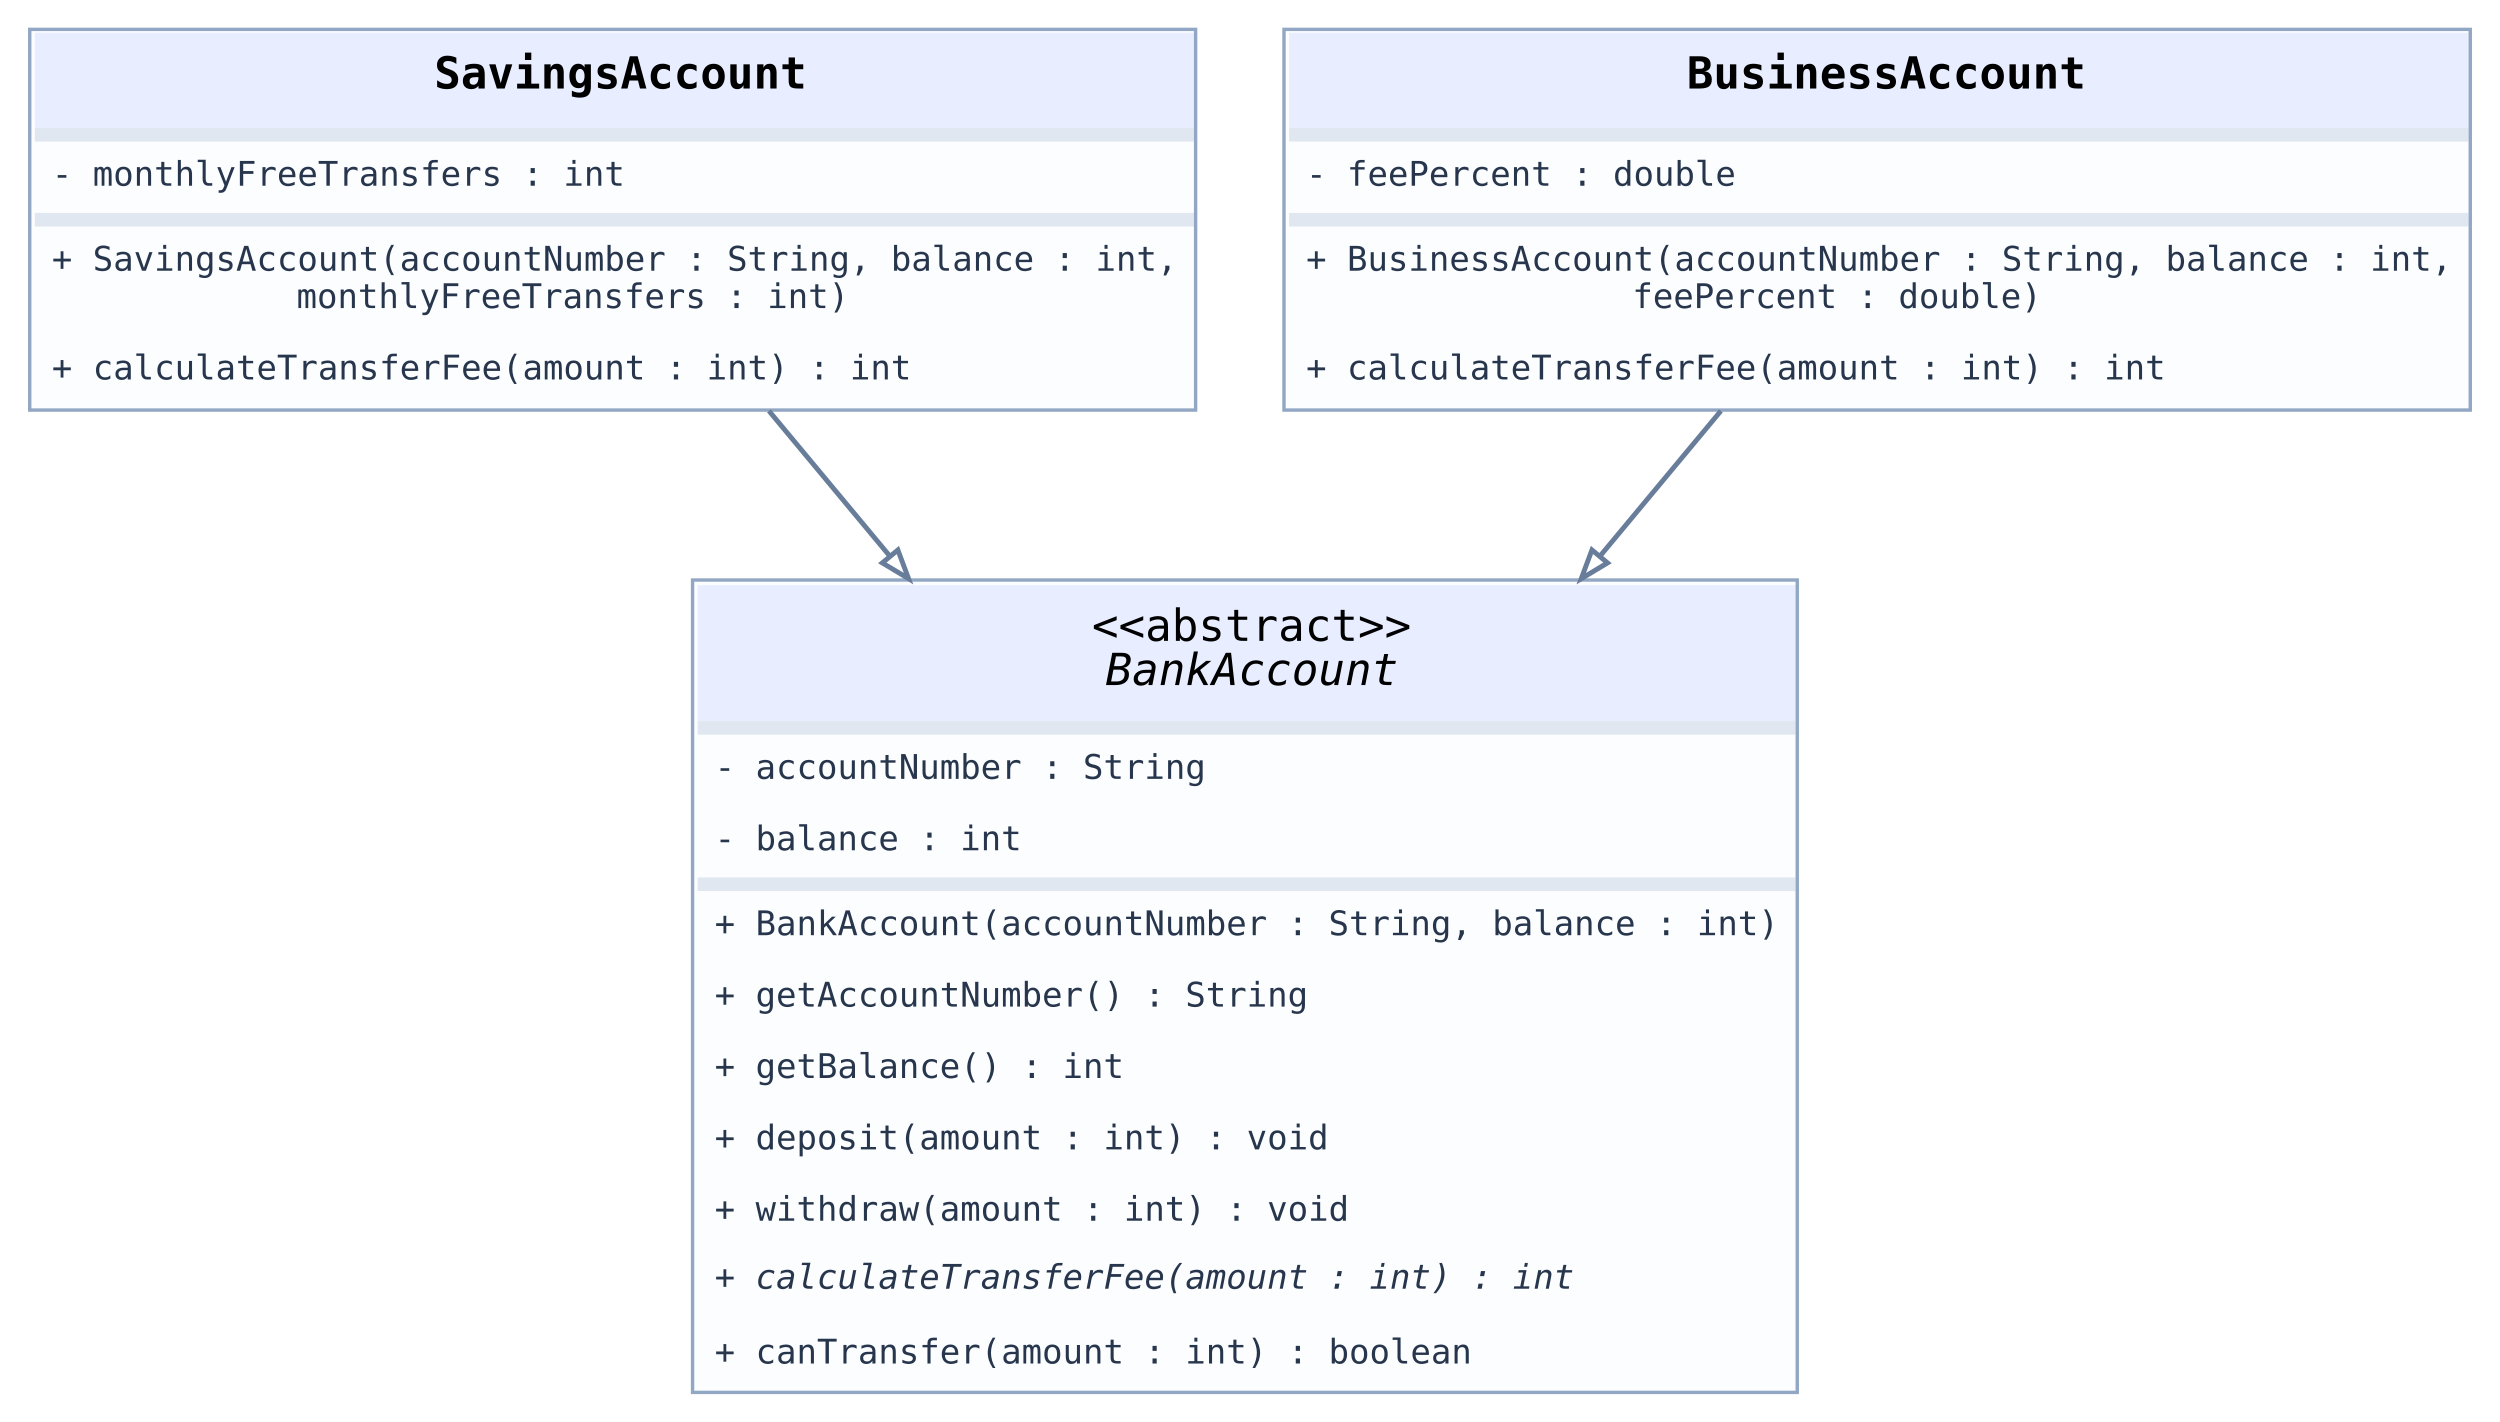
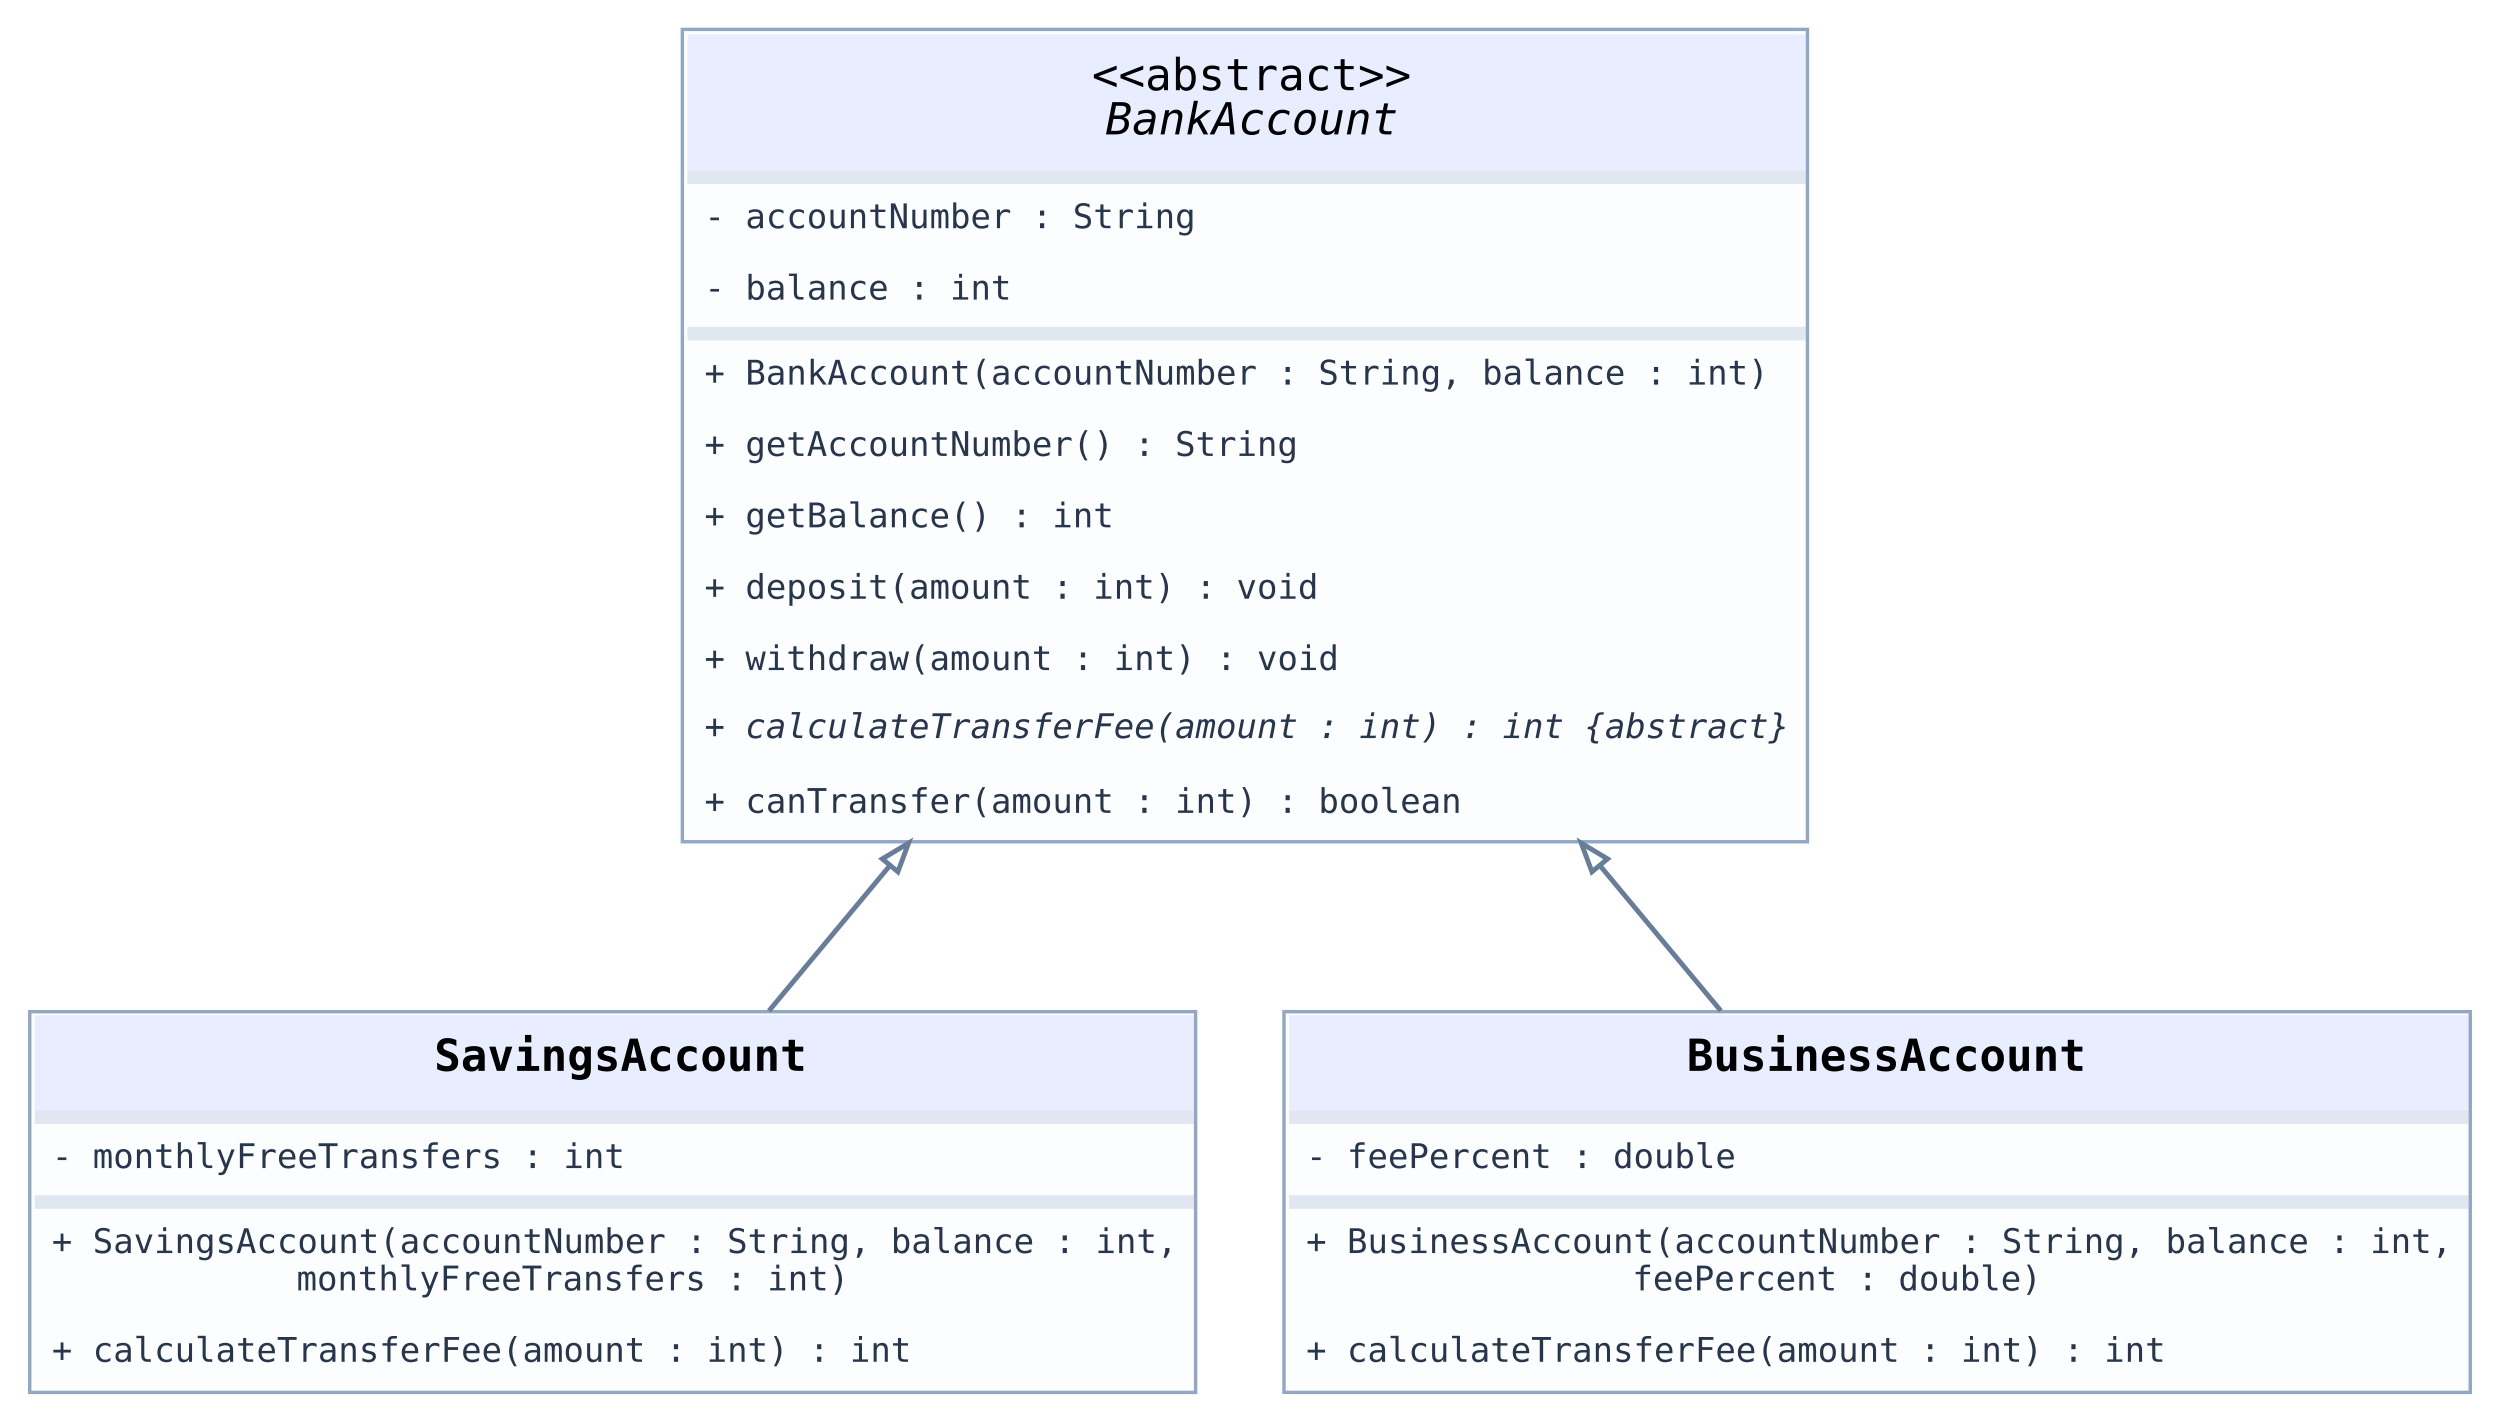
<svg xmlns="http://www.w3.org/2000/svg" width="735pt" height="418pt" viewBox="0.00 0.00 735.28 418.28">
  <g id="graph0" class="graph" transform="scale(1 1) rotate(0) translate(8.64 409.64)">
    <g id="node1" class="node">
-       <polygon fill="#fbfdff" stroke="transparent" points="195,0 195,-239 520,-239 520,0 195,0" />
-       <polygon fill="#e8eeff" stroke="transparent" points="196.5,-197.5 196.5,-237.5 519.5,-237.5 519.5,-197.5 196.5,-197.5" />
-       <text text-anchor="start" x="312.5" y="-221.1" font-family="DejaVu Sans Mono" font-size="13.00">&lt;&lt;abstract&gt;&gt;</text>
-       <text text-anchor="start" x="316.5" y="-208.1" font-family="DejaVu Sans Mono" font-style="italic" font-size="13.00">BankAccount</text>
-       <polygon fill="#e1e7f0" stroke="transparent" points="196.5,-193.5 196.5,-197.5 519.5,-197.5 519.5,-193.5 196.5,-193.5" />
-       <text text-anchor="start" x="201.5" y="-180.5" font-family="DejaVu Sans Mono" font-size="10.00" fill="#27364c">- accountNumber : String</text>
-       <text text-anchor="start" x="201.5" y="-159.5" font-family="DejaVu Sans Mono" font-size="10.00" fill="#27364c">- balance : int</text>
-       <polygon fill="#e1e7f0" stroke="transparent" points="196.5,-147.5 196.5,-151.5 519.5,-151.5 519.5,-147.5 196.5,-147.5" />
-       <text text-anchor="start" x="201.5" y="-134.5" font-family="DejaVu Sans Mono" font-size="10.00" fill="#27364c">+ BankAccount(accountNumber : String, balance : int)</text>
-       <text text-anchor="start" x="201.5" y="-113.5" font-family="DejaVu Sans Mono" font-size="10.00" fill="#27364c">+ getAccountNumber() : String</text>
-       <text text-anchor="start" x="201.5" y="-92.5" font-family="DejaVu Sans Mono" font-size="10.00" fill="#27364c">+ getBalance() : int</text>
-       <text text-anchor="start" x="201.5" y="-71.5" font-family="DejaVu Sans Mono" font-size="10.00" fill="#27364c">+ deposit(amount : int) : void</text>
-       <text text-anchor="start" x="201.5" y="-50.5" font-family="DejaVu Sans Mono" font-size="10.00" fill="#27364c">+ withdraw(amount : int) : void</text>
-       <text text-anchor="start" x="201.5" y="-30.5" font-family="DejaVu Sans Mono" font-style="italic" font-size="10.00" fill="#27364c">+ calculateTransferFee(amount : int) : int</text>
-       <text text-anchor="start" x="201.5" y="-8.5" font-family="DejaVu Sans Mono" font-size="10.00" fill="#27364c">+ canTransfer(amount : int) : boolean</text>
-       <polygon fill="none" stroke="#91a7c3" points="195,0 195,-239 520,-239 520,0 195,0" />
+       <polygon fill="#fbfdff" stroke="transparent" points="192,-162 192,-401 523,-401 523,-162 192,-162" />
+       <polygon fill="#e8eeff" stroke="transparent" points="193.5,-359.5 193.5,-399.5 522.5,-399.5 522.5,-359.5 193.5,-359.5" />
+       <text text-anchor="start" x="312.5" y="-383.1" font-family="DejaVu Sans Mono" font-size="13.00">&lt;&lt;abstract&gt;&gt;</text>
+       <text text-anchor="start" x="316.5" y="-370.1" font-family="DejaVu Sans Mono" font-style="italic" font-size="13.00">BankAccount</text>
+       <polygon fill="#e1e7f0" stroke="transparent" points="193.5,-355.5 193.5,-359.5 522.5,-359.5 522.5,-355.5 193.5,-355.5" />
+       <text text-anchor="start" x="198.5" y="-342.5" font-family="DejaVu Sans Mono" font-size="10.00" fill="#27364c">- accountNumber : String</text>
+       <text text-anchor="start" x="198.5" y="-321.5" font-family="DejaVu Sans Mono" font-size="10.00" fill="#27364c">- balance : int</text>
+       <polygon fill="#e1e7f0" stroke="transparent" points="193.5,-309.5 193.5,-313.5 522.5,-313.5 522.5,-309.5 193.5,-309.5" />
+       <text text-anchor="start" x="198.5" y="-296.5" font-family="DejaVu Sans Mono" font-size="10.00" fill="#27364c">+ BankAccount(accountNumber : String, balance : int)</text>
+       <text text-anchor="start" x="198.5" y="-275.5" font-family="DejaVu Sans Mono" font-size="10.00" fill="#27364c">+ getAccountNumber() : String</text>
+       <text text-anchor="start" x="198.5" y="-254.5" font-family="DejaVu Sans Mono" font-size="10.00" fill="#27364c">+ getBalance() : int</text>
+       <text text-anchor="start" x="198.5" y="-233.5" font-family="DejaVu Sans Mono" font-size="10.00" fill="#27364c">+ deposit(amount : int) : void</text>
+       <text text-anchor="start" x="198.5" y="-212.5" font-family="DejaVu Sans Mono" font-size="10.00" fill="#27364c">+ withdraw(amount : int) : void</text>
+       <text text-anchor="start" x="198.5" y="-192.5" font-family="DejaVu Sans Mono" font-style="italic" font-size="10.00" fill="#27364c">+ calculateTransferFee(amount : int) : int {abstract}</text>
+       <text text-anchor="start" x="198.5" y="-170.5" font-family="DejaVu Sans Mono" font-size="10.00" fill="#27364c">+ canTransfer(amount : int) : boolean</text>
+       <polygon fill="none" stroke="#91a7c3" points="192,-162 192,-401 523,-401 523,-162 192,-162" />
    </g>
    <g id="node2" class="node">
-       <polygon fill="#fbfdff" stroke="transparent" points="0,-289 0,-401 343,-401 343,-289 0,-289" />
-       <polygon fill="#e8eeff" stroke="transparent" points="1.5,-372 1.5,-400 342.5,-400 342.5,-372 1.5,-372" />
-       <text text-anchor="start" x="119" y="-383.6" font-family="DejaVu Sans Mono" font-weight="bold" font-size="13.00">SavingsAccount</text>
-       <polygon fill="#e1e7f0" stroke="transparent" points="1.5,-368 1.5,-372 342.5,-372 342.5,-368 1.5,-368" />
-       <text text-anchor="start" x="6.5" y="-355" font-family="DejaVu Sans Mono" font-size="10.00" fill="#27364c">- monthlyFreeTransfers : int</text>
-       <polygon fill="#e1e7f0" stroke="transparent" points="1.5,-343 1.5,-347 342.5,-347 342.5,-343 1.5,-343" />
-       <text text-anchor="start" x="6.5" y="-330" font-family="DejaVu Sans Mono" font-size="10.00" fill="#27364c">+ SavingsAccount(accountNumber : String, balance : int,</text>
-       <text text-anchor="start" x="78.5" y="-319" font-family="DejaVu Sans Mono" font-size="10.00" fill="#27364c">    monthlyFreeTransfers : int)</text>
-       <text text-anchor="start" x="6.5" y="-298" font-family="DejaVu Sans Mono" font-size="10.00" fill="#27364c">+ calculateTransferFee(amount : int) : int</text>
-       <polygon fill="none" stroke="#91a7c3" points="0,-289 0,-401 343,-401 343,-289 0,-289" />
+       <polygon fill="#fbfdff" stroke="transparent" points="0,0 0,-112 343,-112 343,0 0,0" />
+       <polygon fill="#e8eeff" stroke="transparent" points="1.5,-83 1.5,-111 342.5,-111 342.5,-83 1.5,-83" />
+       <text text-anchor="start" x="119" y="-94.6" font-family="DejaVu Sans Mono" font-weight="bold" font-size="13.00">SavingsAccount</text>
+       <polygon fill="#e1e7f0" stroke="transparent" points="1.5,-79 1.5,-83 342.5,-83 342.5,-79 1.5,-79" />
+       <text text-anchor="start" x="6.5" y="-66" font-family="DejaVu Sans Mono" font-size="10.00" fill="#27364c">- monthlyFreeTransfers : int</text>
+       <polygon fill="#e1e7f0" stroke="transparent" points="1.5,-54 1.5,-58 342.5,-58 342.5,-54 1.5,-54" />
+       <text text-anchor="start" x="6.5" y="-41" font-family="DejaVu Sans Mono" font-size="10.00" fill="#27364c">+ SavingsAccount(accountNumber : String, balance : int,</text>
+       <text text-anchor="start" x="78.5" y="-30" font-family="DejaVu Sans Mono" font-size="10.00" fill="#27364c">    monthlyFreeTransfers : int)</text>
+       <text text-anchor="start" x="6.5" y="-9" font-family="DejaVu Sans Mono" font-size="10.00" fill="#27364c">+ calculateTransferFee(amount : int) : int</text>
+       <polygon fill="none" stroke="#91a7c3" points="0,0 0,-112 343,-112 343,0 0,0" />
    </g>
    <g id="edge1" class="edge">
-       <path fill="none" stroke="#687d9a" stroke-width="1.45" d="M217.48,-288.75C228.39,-275.64 240.48,-261.11 252.85,-246.25" />
-       <polygon fill="none" stroke="#687d9a" stroke-width="1.45" points="255.4,-247.84 258.55,-239.4 250.82,-244.04 255.4,-247.84" />
+       <path fill="none" stroke="#687d9a" stroke-width="1.45" d="M217.48,-112.25C228.39,-125.36 240.48,-139.89 252.85,-154.75" />
+       <polygon fill="none" stroke="#687d9a" stroke-width="1.45" points="250.82,-156.96 258.55,-161.6 255.4,-153.16 250.82,-156.96" />
    </g>
    <g id="node3" class="node">
-       <polygon fill="#fbfdff" stroke="transparent" points="369,-289 369,-401 718,-401 718,-289 369,-289" />
-       <polygon fill="#e8eeff" stroke="transparent" points="370.5,-372 370.5,-400 717.5,-400 717.5,-372 370.5,-372" />
-       <text text-anchor="start" x="487.5" y="-383.6" font-family="DejaVu Sans Mono" font-weight="bold" font-size="13.00">BusinessAccount</text>
-       <polygon fill="#e1e7f0" stroke="transparent" points="370.5,-368 370.5,-372 717.5,-372 717.5,-368 370.5,-368" />
-       <text text-anchor="start" x="375.5" y="-355" font-family="DejaVu Sans Mono" font-size="10.00" fill="#27364c">- feePercent : double</text>
-       <polygon fill="#e1e7f0" stroke="transparent" points="370.5,-343 370.5,-347 717.5,-347 717.5,-343 370.5,-343" />
-       <text text-anchor="start" x="375.5" y="-330" font-family="DejaVu Sans Mono" font-size="10.00" fill="#27364c">+ BusinessAccount(accountNumber : String, balance : int,</text>
-       <text text-anchor="start" x="471.5" y="-319" font-family="DejaVu Sans Mono" font-size="10.00" fill="#27364c">    feePercent : double)</text>
-       <text text-anchor="start" x="375.5" y="-298" font-family="DejaVu Sans Mono" font-size="10.00" fill="#27364c">+ calculateTransferFee(amount : int) : int</text>
-       <polygon fill="none" stroke="#91a7c3" points="369,-289 369,-401 718,-401 718,-289 369,-289" />
+       <polygon fill="#fbfdff" stroke="transparent" points="369,0 369,-112 718,-112 718,0 369,0" />
+       <polygon fill="#e8eeff" stroke="transparent" points="370.5,-83 370.5,-111 717.5,-111 717.5,-83 370.5,-83" />
+       <text text-anchor="start" x="487.5" y="-94.6" font-family="DejaVu Sans Mono" font-weight="bold" font-size="13.00">BusinessAccount</text>
+       <polygon fill="#e1e7f0" stroke="transparent" points="370.5,-79 370.5,-83 717.5,-83 717.5,-79 370.5,-79" />
+       <text text-anchor="start" x="375.5" y="-66" font-family="DejaVu Sans Mono" font-size="10.00" fill="#27364c">- feePercent : double</text>
+       <polygon fill="#e1e7f0" stroke="transparent" points="370.5,-54 370.5,-58 717.5,-58 717.5,-54 370.5,-54" />
+       <text text-anchor="start" x="375.5" y="-41" font-family="DejaVu Sans Mono" font-size="10.00" fill="#27364c">+ BusinessAccount(accountNumber : String, balance : int,</text>
+       <text text-anchor="start" x="471.5" y="-30" font-family="DejaVu Sans Mono" font-size="10.00" fill="#27364c">    feePercent : double)</text>
+       <text text-anchor="start" x="375.5" y="-9" font-family="DejaVu Sans Mono" font-size="10.00" fill="#27364c">+ calculateTransferFee(amount : int) : int</text>
+       <polygon fill="none" stroke="#91a7c3" points="369,0 369,-112 718,-112 718,0 369,0" />
    </g>
    <g id="edge2" class="edge">
-       <path fill="none" stroke="#687d9a" stroke-width="1.45" d="M497.52,-288.75C486.61,-275.64 474.52,-261.11 462.15,-246.25" />
-       <polygon fill="none" stroke="#687d9a" stroke-width="1.45" points="464.18,-244.04 456.45,-239.4 459.6,-247.84 464.18,-244.04" />
+       <path fill="none" stroke="#687d9a" stroke-width="1.45" d="M497.52,-112.25C486.61,-125.36 474.52,-139.89 462.15,-154.75" />
+       <polygon fill="none" stroke="#687d9a" stroke-width="1.45" points="459.6,-153.16 456.45,-161.6 464.18,-156.96 459.6,-153.16" />
    </g>
  </g>
</svg>
